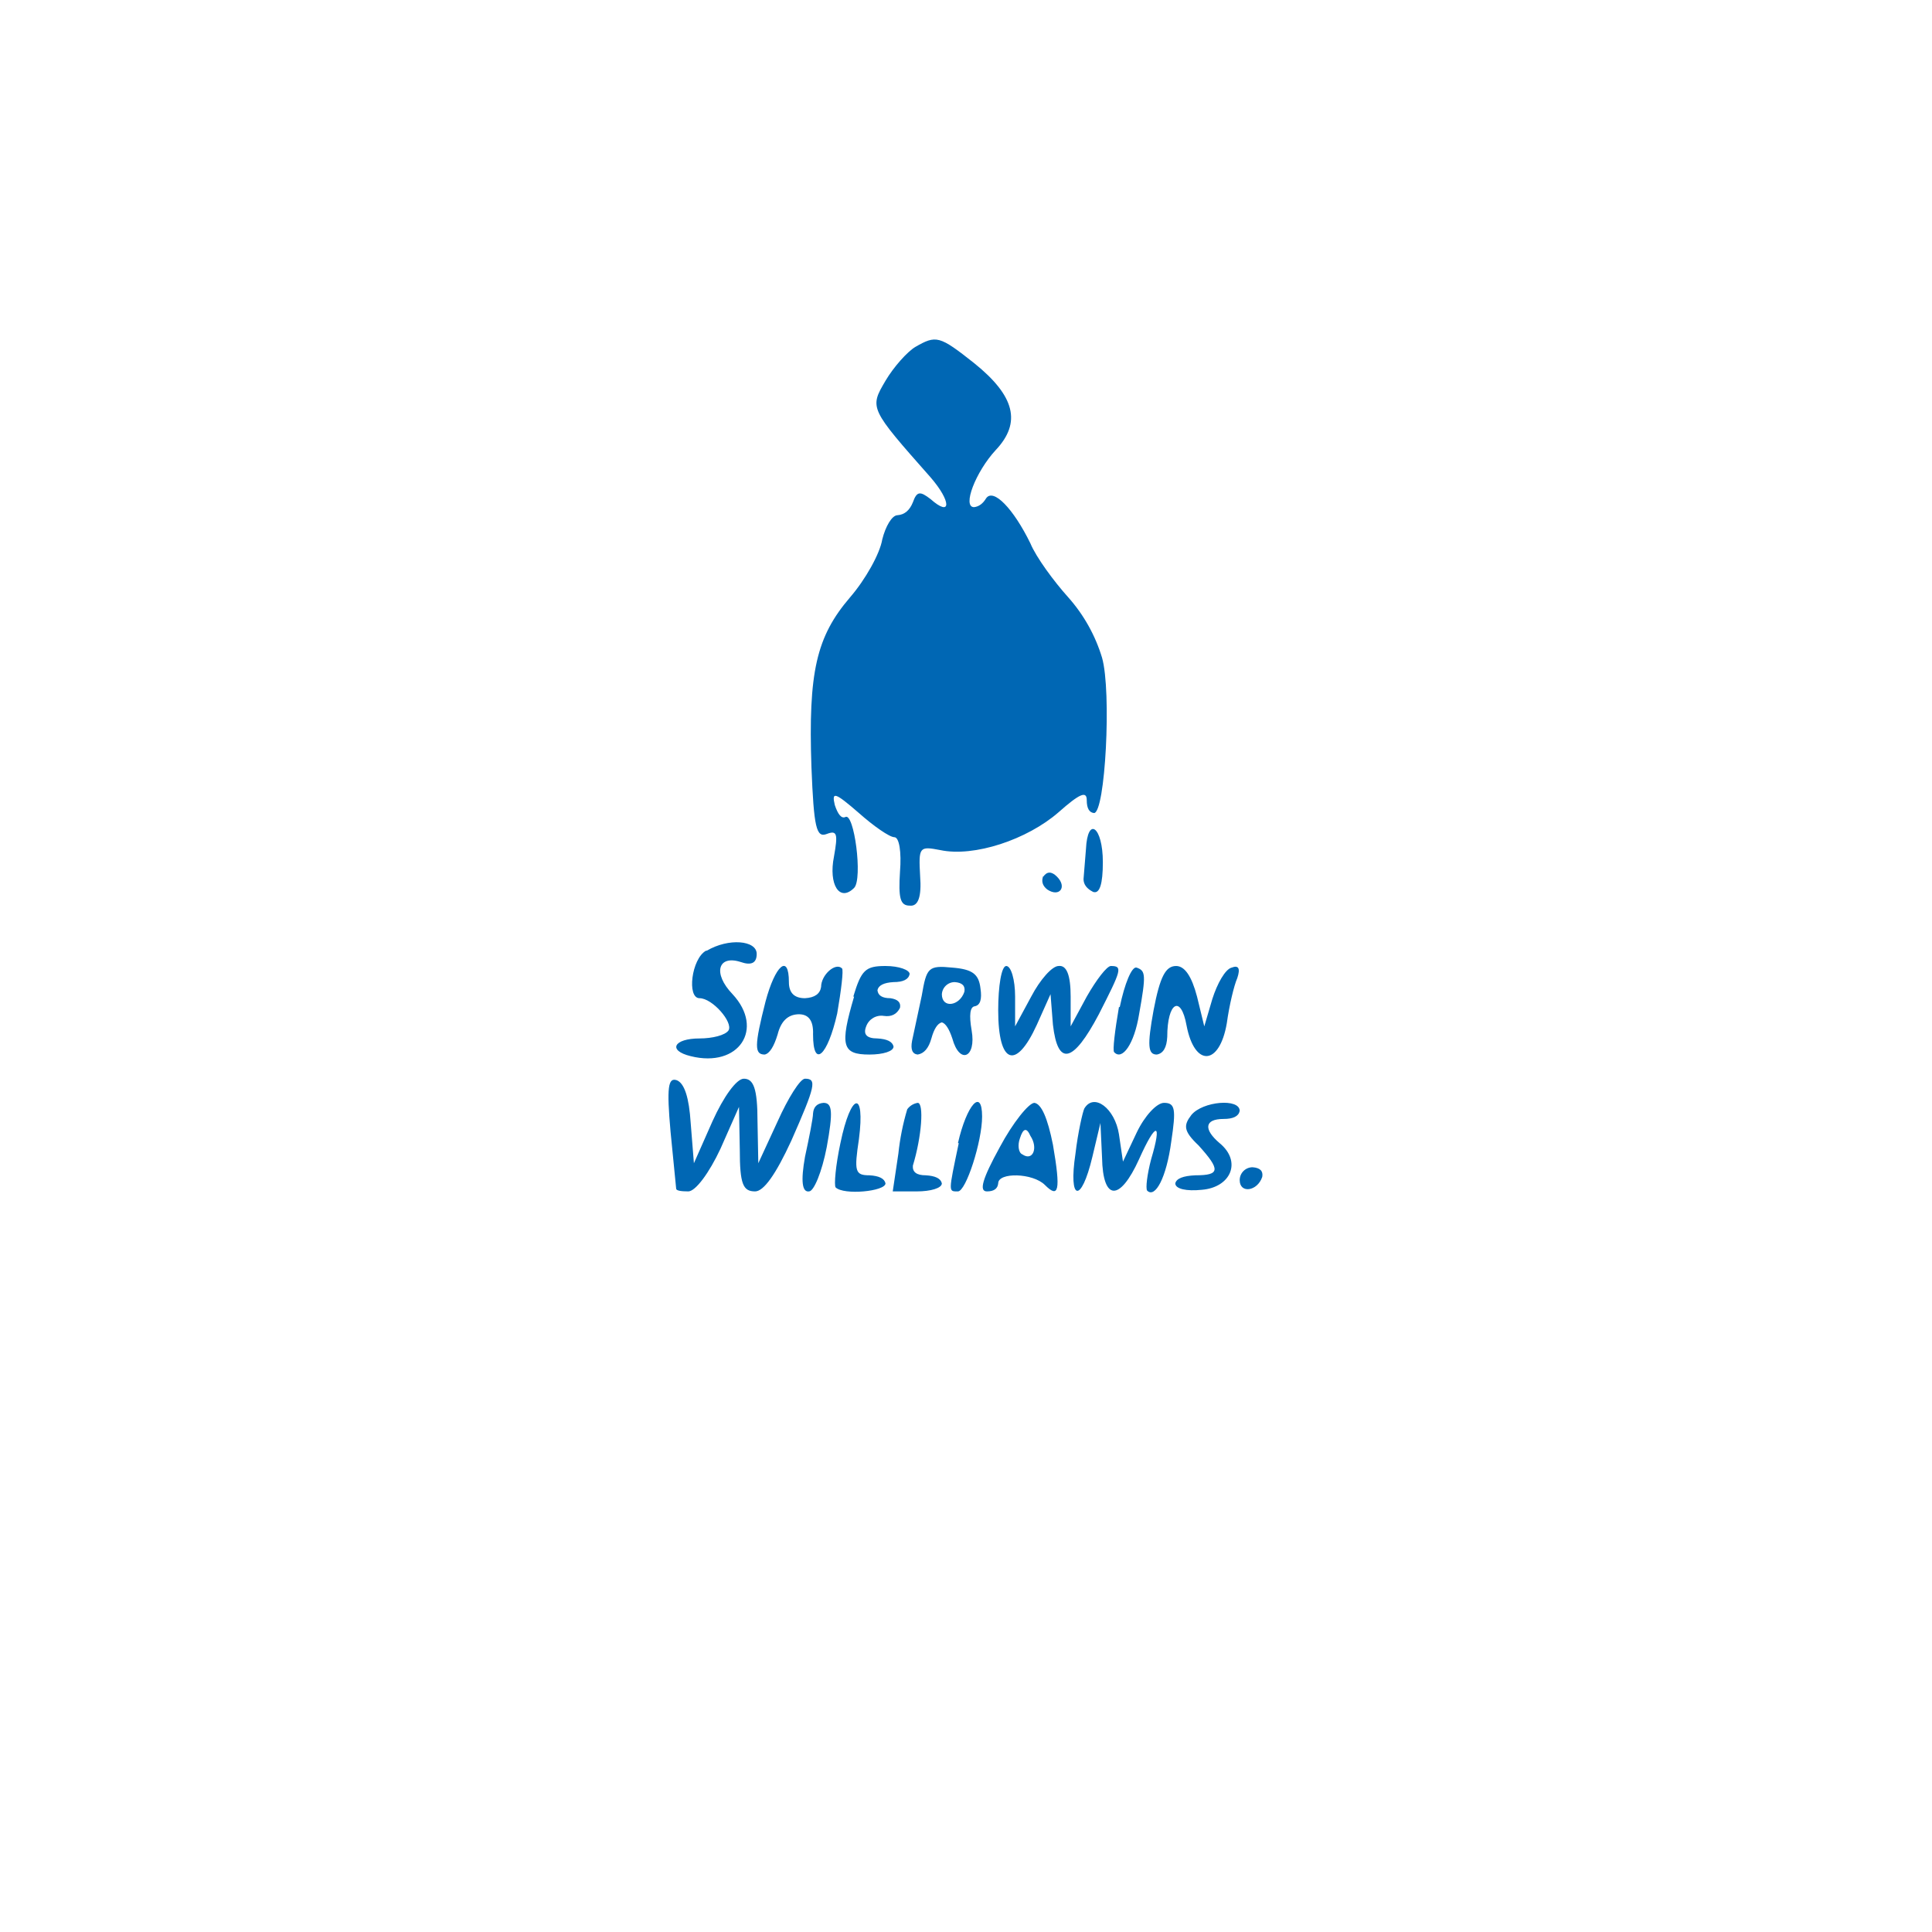
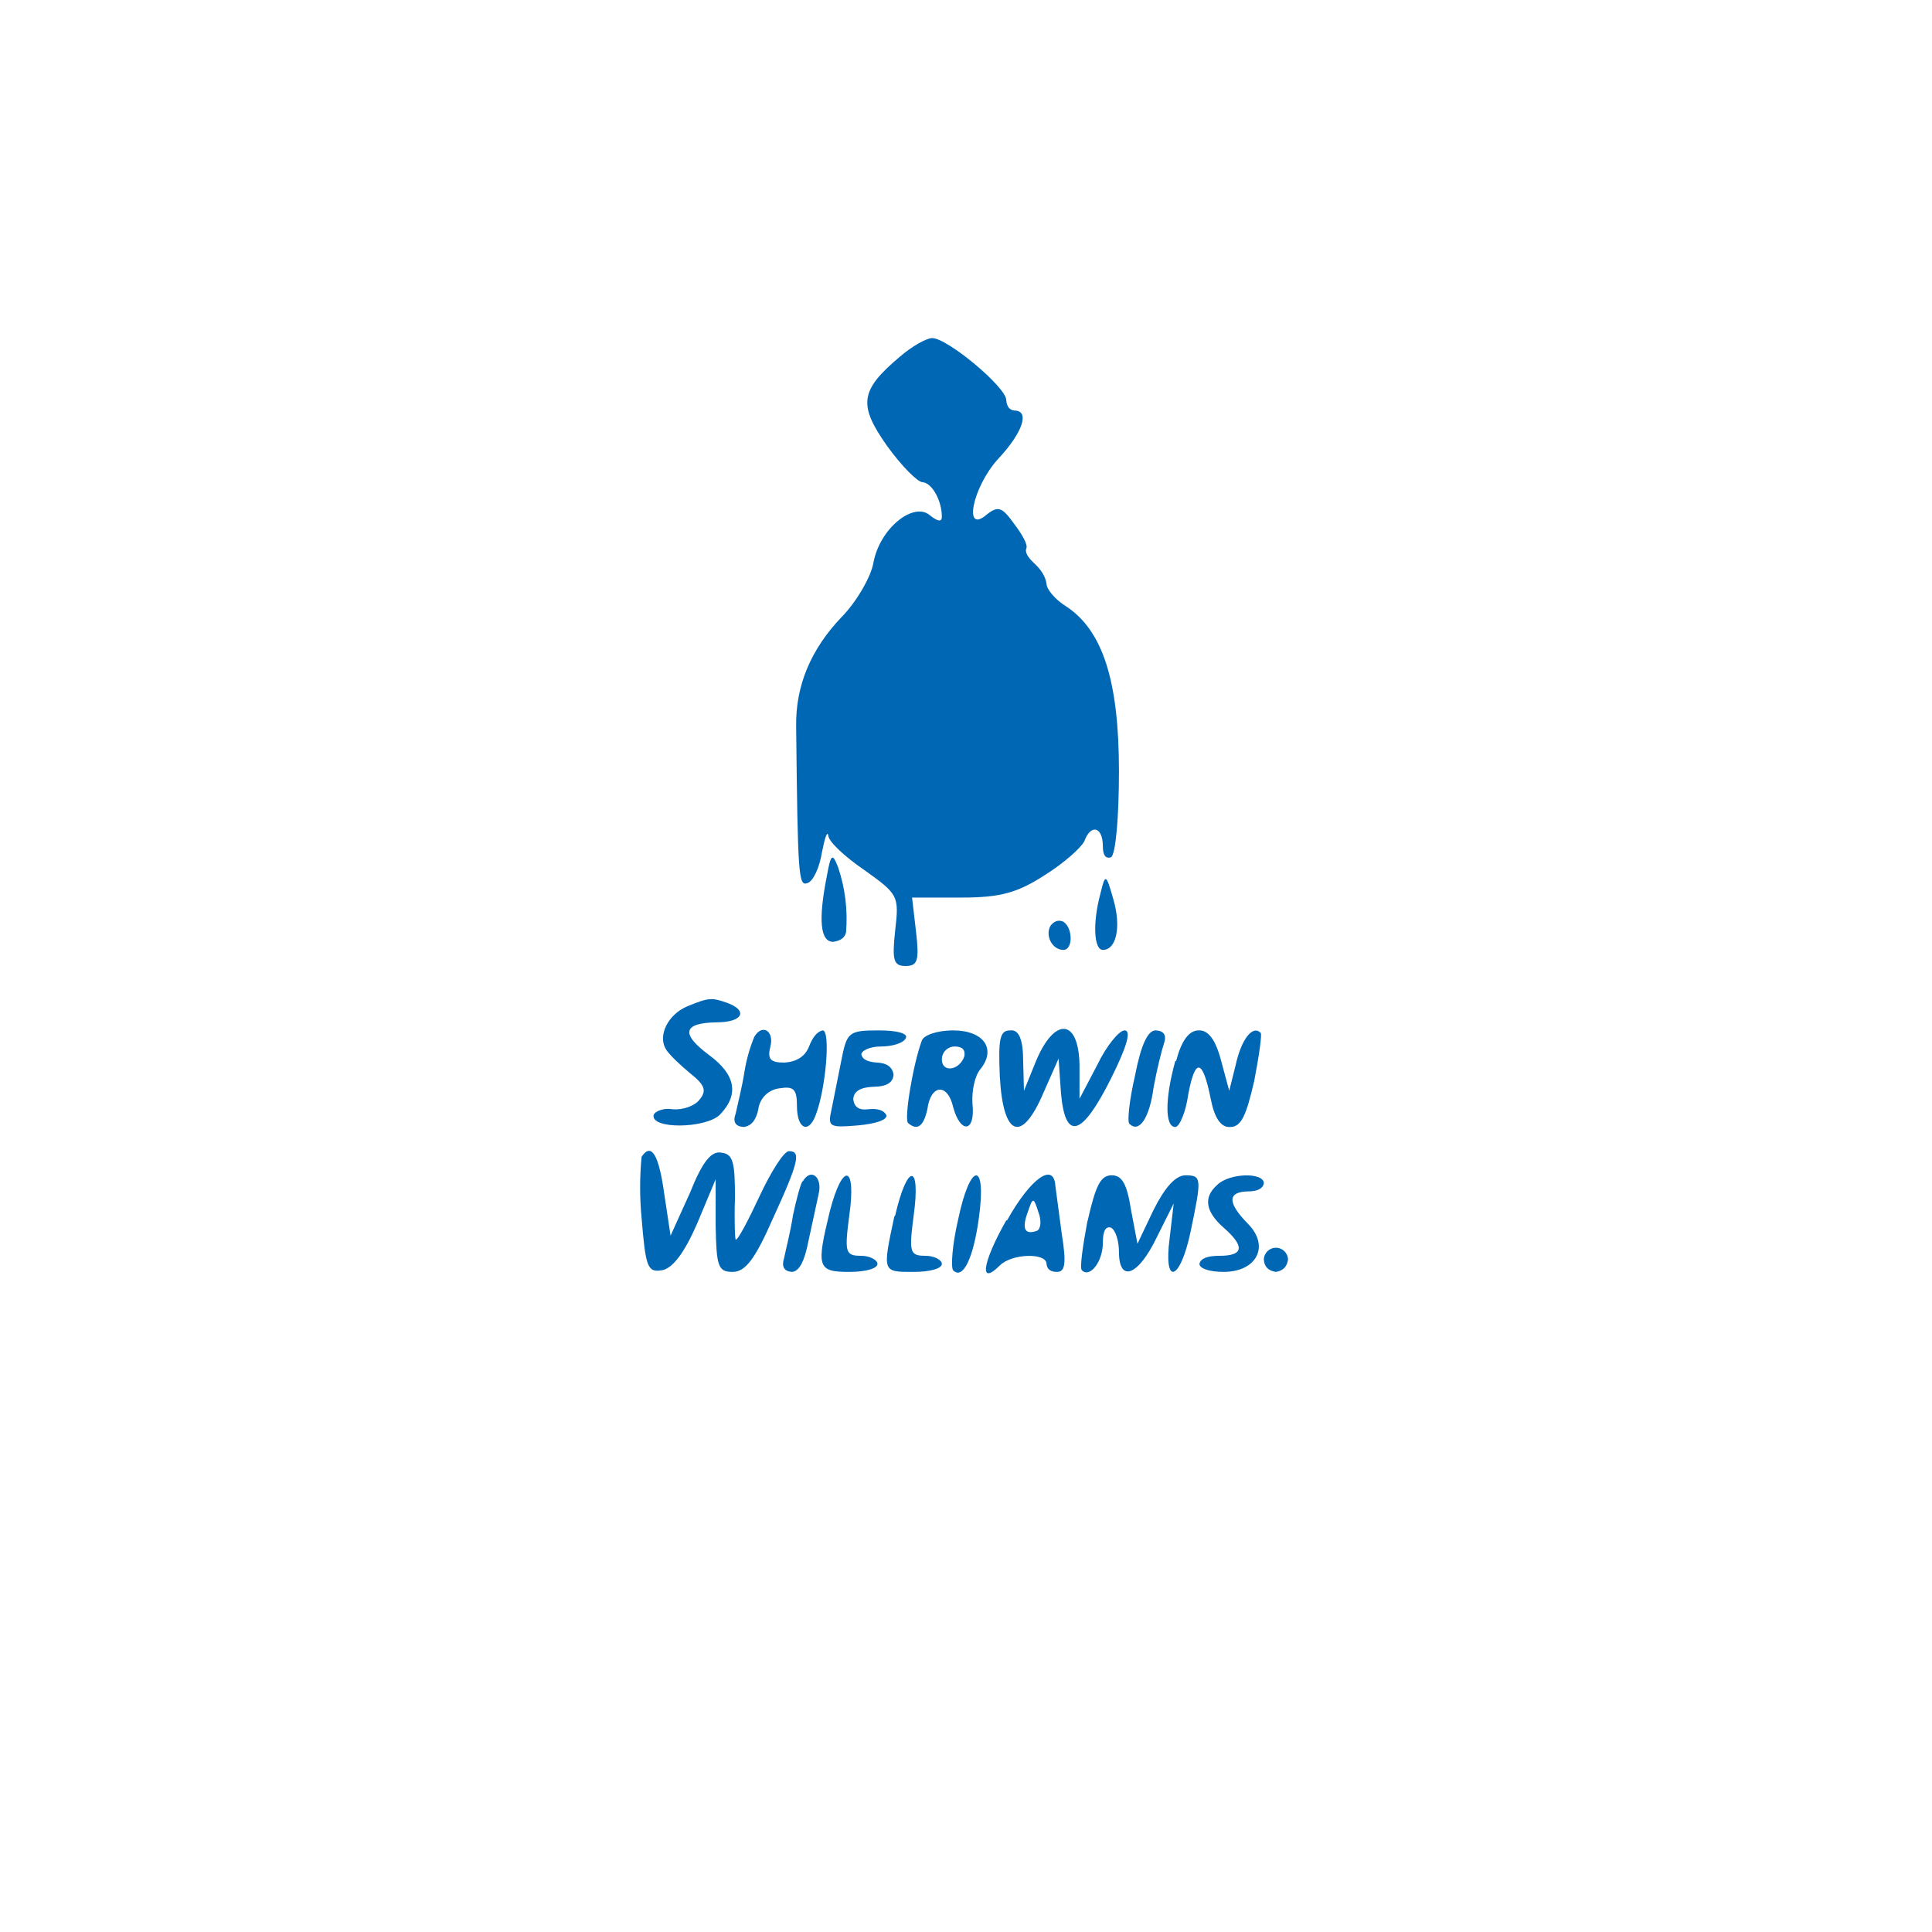
<svg xmlns="http://www.w3.org/2000/svg" width="24" height="24">
-   <path fill="#0067b4" fill-rule="evenodd" d="M11.37 4.31c-.1.06-.27.25-.37.42-.2.34-.2.34.56 1.2.26.3.26.5 0 .27-.13-.1-.17-.1-.22.04q-.06.15-.19.16c-.07 0-.15.14-.19.3-.03.18-.21.5-.4.72-.42.49-.52.93-.48 2.11.03.75.06.88.19.83s.14 0 .09.28c-.07.35.07.57.25.39.11-.11 0-.95-.11-.88q-.07.03-.13-.15c-.04-.17 0-.16.3.1.18.16.38.3.44.3s.09.18.07.43c-.02.32 0 .42.12.42q.16.02.13-.37c-.02-.36-.01-.37.25-.32.42.09 1.08-.13 1.47-.47.26-.23.35-.27.35-.15q0 .15.09.16c.14 0 .22-1.51.1-1.93a2 2 0 0 0-.42-.75c-.18-.2-.4-.5-.47-.67-.21-.43-.46-.69-.55-.56q-.06.1-.15.11c-.15 0 .02-.44.27-.71.32-.34.24-.67-.27-1.08-.43-.34-.47-.35-.73-.2m2.12 6.24-.03.37q0 .1.12.16.12.04.12-.37c0-.44-.19-.58-.21-.16m-.53.33q-.04.1.05.17c.15.1.25-.03.12-.16q-.1-.1-.17 0m-4.19.92c-.18.1-.24.59-.08.59s.42.3.36.4c-.04.06-.2.1-.36.1-.32 0-.4.15-.11.22.6.15.92-.34.52-.77-.25-.26-.18-.49.1-.4q.2.07.2-.1c0-.17-.35-.2-.62-.04m.73.63c-.14.55-.14.66-.01.66q.09-.02.16-.25.06-.24.25-.25.2-.01.19.25c0 .43.18.27.3-.26.05-.29.08-.54.06-.56-.08-.08-.26.08-.26.23q-.02.13-.2.14-.2 0-.2-.2c0-.36-.17-.21-.29.24m1.1-.06c-.18.61-.15.72.19.72.17 0 .3-.04.3-.1q-.02-.09-.2-.1-.2 0-.14-.15a.2.2 0 0 1 .22-.13q.14.02.2-.1.02-.1-.12-.12-.15 0-.16-.1.02-.09.2-.1.18 0 .2-.1c0-.05-.13-.1-.3-.1-.25 0-.3.05-.4.38m.85-.01-.12.56q-.03.16.07.17.12-.02.17-.2t.13-.2q.07.02.13.2c.09.33.3.24.24-.1q-.05-.29.04-.3.1-.02.07-.22c-.02-.18-.1-.24-.35-.26-.3-.03-.32 0-.38.35m.95.18c0 .67.22.75.48.18l.17-.38.03.38q.09.78.57-.13c.28-.55.3-.6.15-.6-.05 0-.18.17-.3.38l-.2.37v-.37q0-.4-.15-.38c-.08 0-.23.17-.34.38l-.2.37v-.37c0-.21-.05-.38-.11-.38s-.1.25-.1.55m1.5-.04c-.05.29-.08.54-.06.56.1.11.25-.1.31-.47.09-.5.08-.54-.03-.58-.06-.02-.15.2-.21.49m.42.04c-.08.44-.07.55.04.55q.12-.02.13-.22c0-.43.17-.53.24-.14.1.52.41.5.5-.03.03-.22.09-.47.13-.56q.06-.18-.07-.13c-.08.02-.18.2-.24.39l-.1.34-.09-.37q-.1-.38-.26-.38c-.13 0-.2.13-.28.55m-2.63-.2c0 .18.22.15.28-.03q.02-.11-.12-.12a.16.16 0 0 0-.16.16m-3.37 1.7.07.71q.01.03.15.03c.09 0 .26-.23.4-.53l.23-.52.01.53c0 .43.04.52.19.52q.16 0 .45-.63c.3-.68.32-.77.17-.77-.06 0-.21.24-.34.53l-.24.52-.01-.52c0-.41-.05-.53-.17-.53-.09 0-.25.22-.39.53l-.23.52-.04-.5q-.03-.47-.17-.53c-.11-.04-.13.08-.08.64m1.77-.23c0 .06-.05.31-.1.54q-.08.45.05.43c.06 0 .16-.24.22-.55.08-.44.07-.55-.04-.55q-.12.01-.13.13m.34.37c-.06.28-.08.52-.06.55.1.1.62.05.62-.05q-.02-.09-.2-.1c-.18 0-.19-.05-.13-.45.08-.62-.1-.58-.23.05m.83-.42a3 3 0 0 0-.11.55l-.07.47h.3c.17 0 .31-.04.31-.1q-.02-.09-.2-.1-.17 0-.16-.12c.11-.36.14-.78.06-.78a.2.2 0 0 0-.13.08m.64.42c-.13.62-.13.6-.01.6.1 0 .3-.62.3-.93 0-.36-.19-.15-.3.33m.52.05c-.22.4-.26.55-.16.55q.13 0 .14-.1c0-.14.43-.13.58.02.17.17.2.08.1-.5q-.1-.5-.23-.52c-.07 0-.27.25-.43.55m1.05-.48c-.02.04-.08.3-.11.56-.09.59.07.63.21.04l.1-.42.02.43c.01.54.22.55.46.02.21-.47.29-.47.15 0-.05.19-.07.36-.05.39.1.1.24-.16.3-.61.06-.4.05-.48-.09-.48-.09 0-.24.16-.34.37l-.17.36-.05-.34c-.05-.32-.31-.52-.43-.32m1.33.08c-.1.13-.1.2.09.38.27.3.27.37-.04.37q-.23.01-.25.1c0 .07.14.1.33.08.36-.03.5-.35.22-.58-.2-.17-.19-.3.05-.3q.18 0 .2-.1c0-.16-.46-.12-.6.05m-2.13.29c-.03.08-.02.18.03.2.13.09.2-.08.1-.23q-.07-.16-.13.03m2.73.52c0 .17.22.14.28-.04q.02-.11-.12-.12a.16.16 0 0 0-.16.16" />
+   <path fill="#0067b5" fill-rule="evenodd" d="M11.18 4.43c-.5.42-.52.6-.16 1.11.18.25.38.45.44.45.12.01.24.23.24.43q0 .1-.15-.02c-.2-.17-.62.16-.7.59-.03.18-.22.5-.4.68q-.57.6-.56 1.35c.02 1.88.03 1.99.14 1.95.07-.02.15-.19.18-.38q.06-.3.08-.21c0 .07.2.26.45.43.42.3.43.32.38.75-.04.37-.02.44.13.44s.17-.07.13-.42l-.05-.43h.61c.49 0 .7-.06 1.04-.28.24-.15.45-.34.49-.42.08-.22.23-.18.23.06q0 .17.1.14c.06-.03.1-.5.1-1.07 0-1.12-.2-1.75-.66-2.05-.13-.08-.24-.21-.24-.28q-.02-.13-.15-.25t-.1-.19c.02-.04-.05-.17-.15-.3-.15-.21-.2-.23-.34-.12-.3.26-.18-.34.14-.69.3-.32.4-.6.2-.6q-.09-.01-.1-.13c0-.16-.73-.77-.92-.77-.07 0-.25.1-.4.23m-.91 6.46q-.16.81.08.81.14-.02.16-.12a2 2 0 0 0-.1-.81c-.07-.18-.09-.16-.14.12m3.4.21c-.1.37-.08.7.03.7.17 0 .23-.29.13-.63-.09-.32-.1-.32-.16-.07m-.62.4c-.07.12.02.3.16.3.12 0 .12-.27 0-.35q-.09-.04-.16.05m-4.51 1c-.24.1-.37.36-.27.53.04.07.18.2.3.3.19.15.21.22.12.33-.06.08-.21.13-.33.12-.11-.02-.22.02-.24.07-.04.18.64.17.82 0q.37-.38-.14-.75-.52-.39.1-.4c.32 0 .4-.14.14-.24-.2-.07-.23-.07-.5.04m.83.38a2 2 0 0 0-.12.42c-.03.2-.09.43-.11.53q-.06.16.1.17.14-.02.18-.22a.3.3 0 0 1 .26-.26c.18-.03.22.01.22.22 0 .28.14.35.23.12.13-.33.19-1.06.09-1.06q-.1.02-.17.2t-.3.2c-.18 0-.22-.04-.18-.2.05-.19-.1-.29-.2-.12m1.08.3-.12.6c-.05.22-.03.23.33.2.22-.02.37-.07.35-.13q-.05-.09-.23-.07-.16.02-.18-.12 0-.15.25-.16.24 0 .25-.15-.02-.14-.2-.15t-.2-.1c0-.05.11-.1.24-.1.14 0 .28-.04.31-.1.04-.06-.1-.1-.33-.1-.38 0-.4.02-.47.38m1-.25c-.11.3-.22.97-.17 1.02q.17.15.24-.17c.04-.31.25-.33.32-.03.09.34.28.32.24-.04-.01-.16.03-.35.1-.43.2-.25.04-.48-.34-.48-.2 0-.37.06-.39.13m.97.44c.04.75.27.84.54.21l.19-.43.03.43q.08.9.62-.18.3-.6.17-.6c-.07 0-.23.2-.34.43l-.22.42v-.42c-.01-.58-.31-.6-.54-.05l-.15.37-.01-.37q0-.4-.16-.38c-.13 0-.15.1-.13.57m1.68-.01c-.07.3-.1.58-.07.6.12.12.25-.07.3-.45.04-.22.1-.46.13-.55q.05-.15-.1-.16t-.26.56m.5-.18c-.13.47-.13.82 0 .82.05 0 .13-.18.16-.4q.13-.7.28.05.07.36.24.35c.14 0 .2-.14.3-.57.06-.31.1-.59.08-.6-.1-.1-.24.08-.31.4l-.08.32-.1-.37q-.1-.39-.28-.38-.18 0-.28.38m-2.91-.02c0 .17.22.14.28-.04Q12 13 11.86 13a.16.16 0 0 0-.16.16m-3.73 1.21a4 4 0 0 0 0 .76c.05.6.07.68.25.65q.2-.03.44-.58l.23-.55v.58c.01.5.03.57.21.57.16 0 .28-.16.5-.66.33-.72.35-.84.2-.84-.06 0-.22.25-.36.55s-.27.55-.3.55c-.01 0-.02-.24-.01-.52 0-.43-.02-.54-.16-.56-.13-.03-.24.1-.4.5l-.24.53-.08-.53q-.1-.72-.28-.45m2 .3c-.03.05-.08.24-.12.43-.03.2-.09.43-.11.53q-.05.16.1.17.13-.01.2-.37l.13-.6c.05-.21-.1-.33-.2-.15m.34.36c-.17.7-.16.76.24.76.2 0 .35-.04.35-.1 0-.05-.1-.1-.2-.1-.2 0-.21-.04-.15-.5.09-.63-.08-.67-.24-.06m.8.07c-.15.7-.15.69.24.69.2 0 .35-.04.35-.1 0-.05-.1-.1-.2-.1-.2 0-.21-.04-.15-.5.09-.66-.08-.65-.23 0m.78.06c-.07.3-.09.58-.06.62.12.12.25-.14.32-.65.1-.72-.11-.7-.26.03m.6 0c-.3.53-.34.82-.08.56.15-.15.58-.16.58-.02q.01.1.13.1c.1 0 .12-.1.06-.47l-.08-.6c-.02-.3-.31-.09-.6.43m1 0c-.06.32-.1.6-.07.62.1.1.26-.11.26-.34q0-.22.1-.19c.06.03.1.17.1.3 0 .39.24.3.47-.18l.21-.42-.05.43c-.08.6.13.54.26-.08.14-.67.14-.7-.07-.7q-.18.01-.39.43l-.2.42-.08-.42c-.05-.32-.11-.43-.24-.43-.14 0-.2.13-.3.57m1.61-.45q-.26.23.08.53.4.35-.05.35-.23 0-.25.1c0 .06.13.1.3.1.41 0 .58-.32.3-.6q-.38-.39 0-.4.18 0 .2-.1c0-.14-.43-.13-.58.02m-2.35.33q-.12.32.11.24c.05-.02.06-.13.02-.23-.06-.19-.07-.19-.13-.01m2.93.6q.01.13.15.15.13-.02.15-.15a.15.15 0 0 0-.15-.15.15.15 0 0 0-.15.15" />
</svg>
